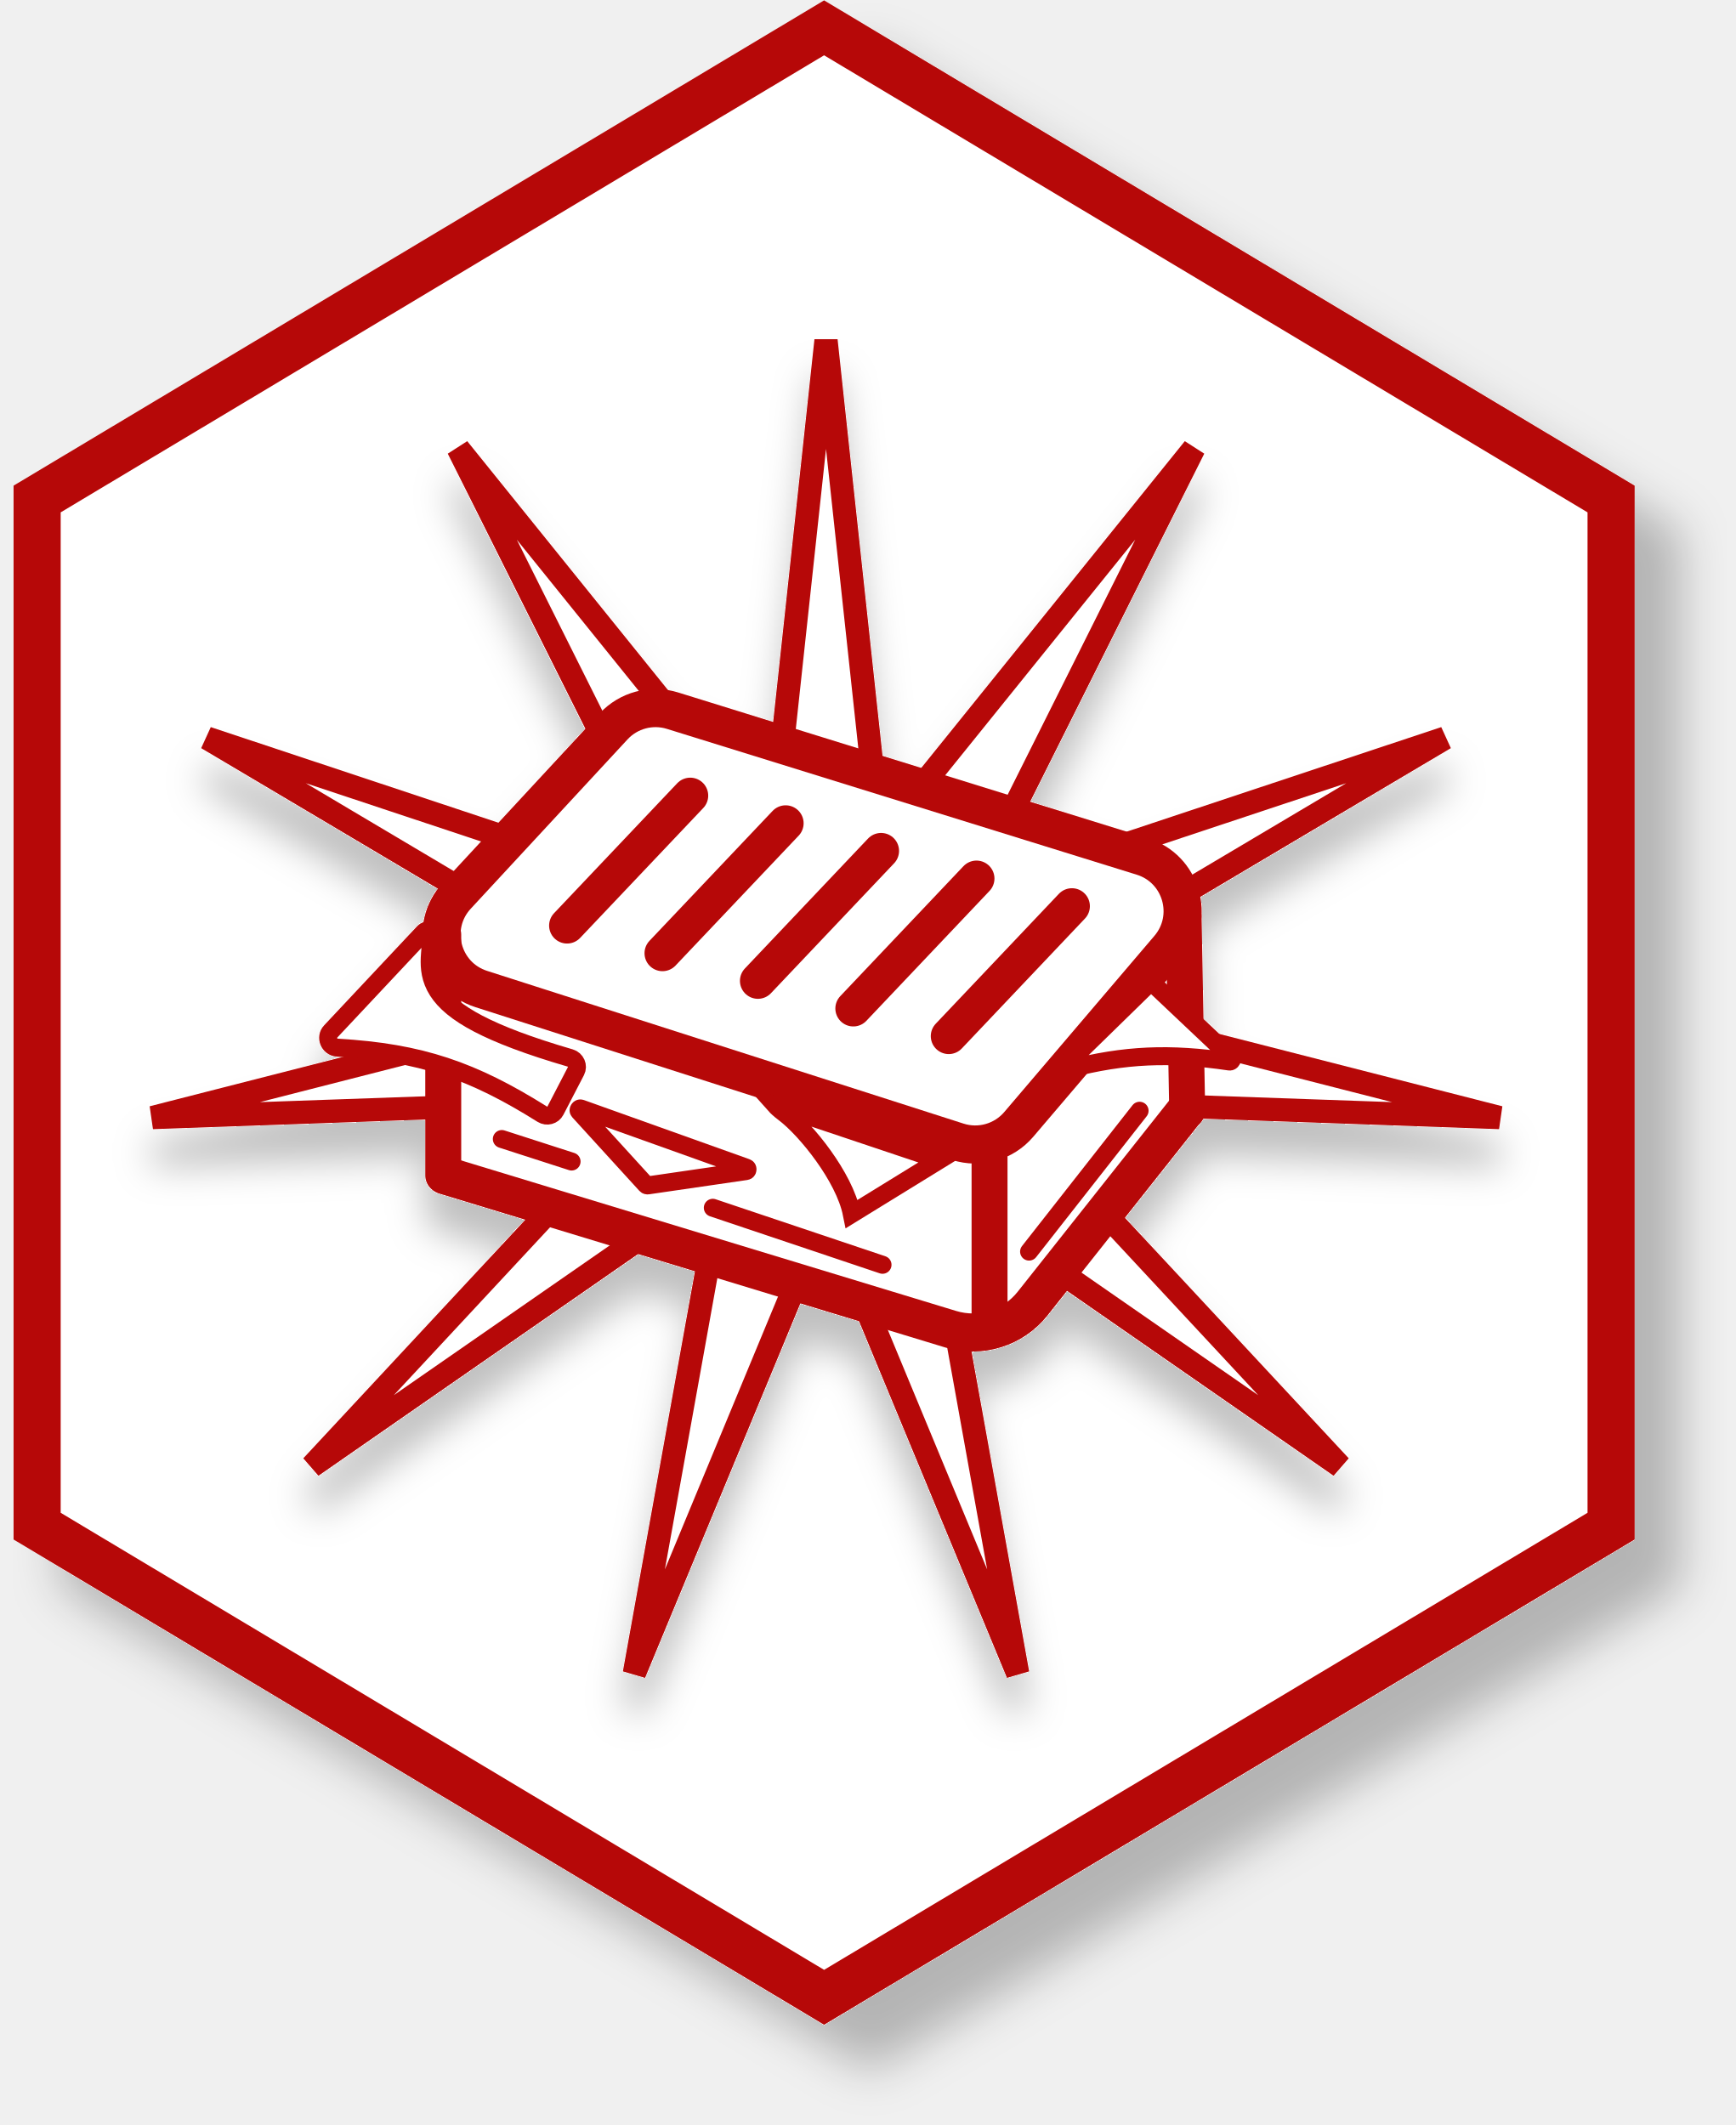
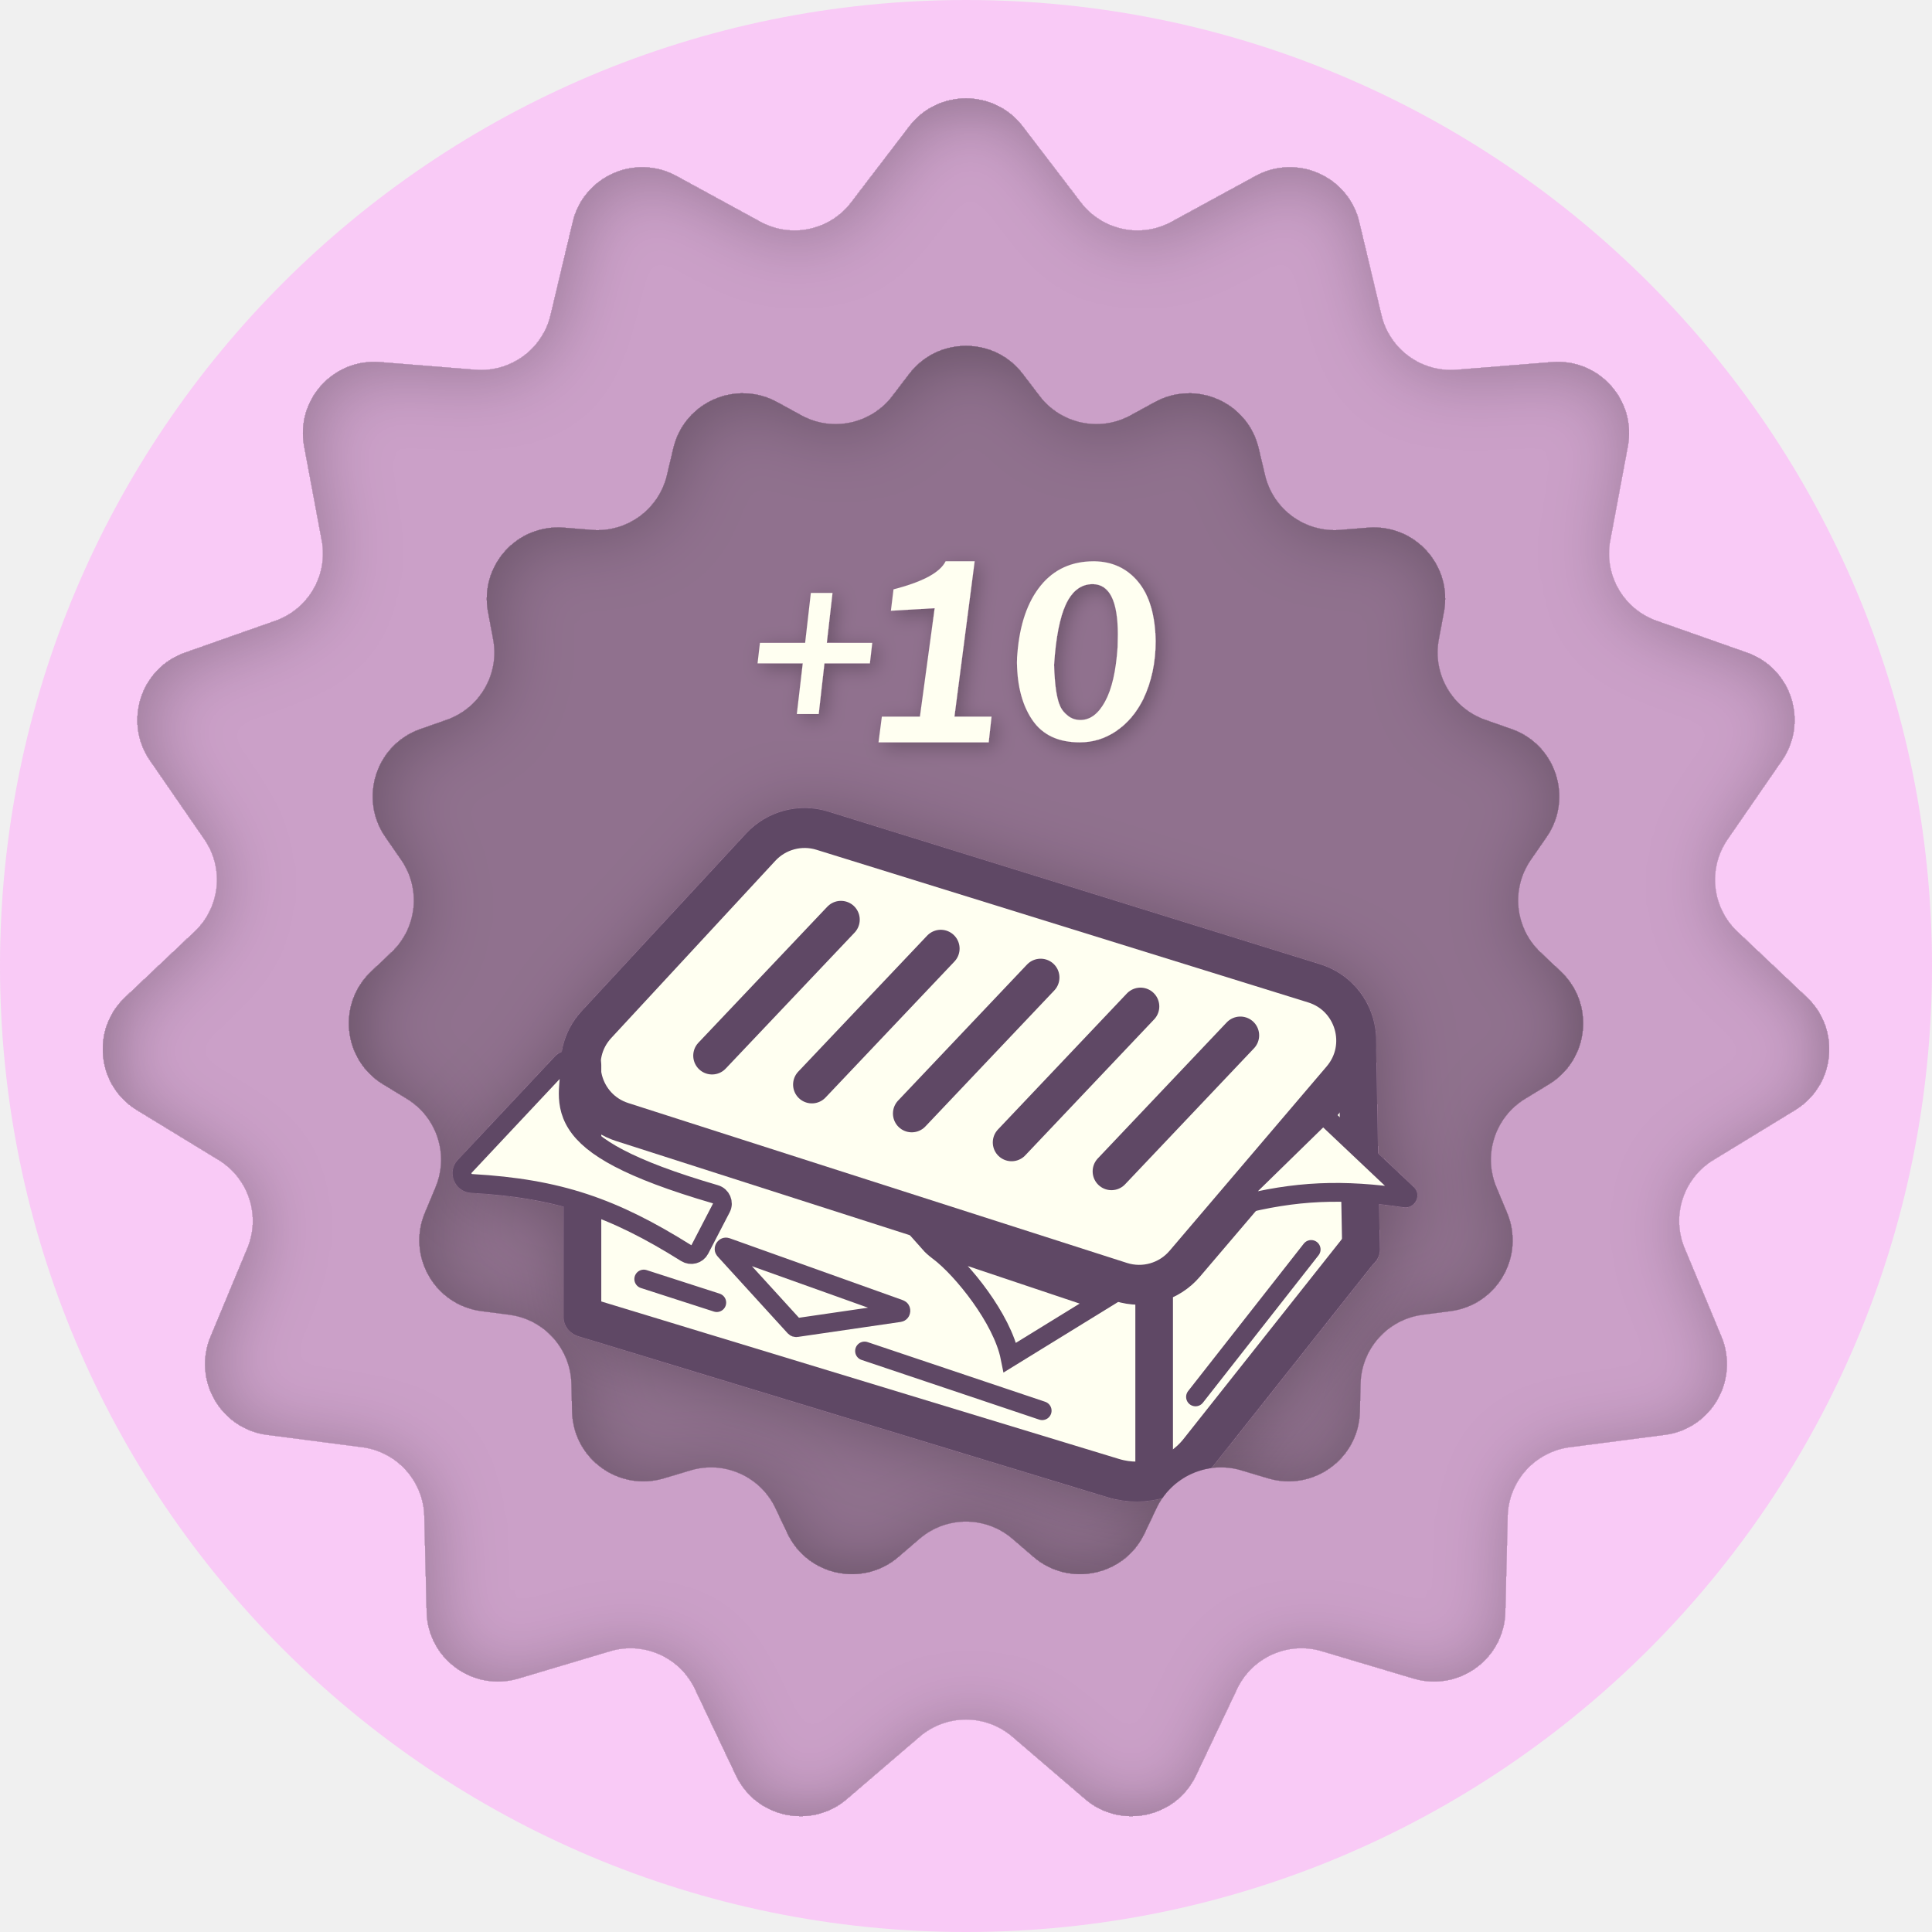
- <svg xmlns="http://www.w3.org/2000/svg" width="187" height="229" viewBox="0 0 187 229" fill="none">
-   <g filter="url(#filter0_d_669_401)">
-     <path d="M4 53.775L88.794 3L173.589 53.775V164.465L88.794 215.24L4 164.465V53.775Z" fill="white" stroke="#B60808" stroke-width="5.077" />
+ <svg xmlns="http://www.w3.org/2000/svg" width="406" height="406" viewBox="0 0 406 406" fill="none">
+   <circle cx="203" cy="203" r="203" fill="#F9CAF6" />
+   <g filter="url(#filter0_i_1049_497)">
+     <path d="M191.085 26.579C197.089 18.729 208.911 18.729 214.915 26.579L227.127 42.547C231.621 48.423 239.726 50.145 246.221 46.606L263.872 36.985C272.55 32.256 283.35 37.064 285.642 46.678L290.303 66.233C292.019 73.428 298.722 78.298 306.095 77.706L326.134 76.097C335.985 75.306 343.895 84.091 342.079 93.806L338.384 113.566C337.024 120.837 341.168 128.013 348.144 130.471L367.104 137.151C376.425 140.435 380.079 151.679 374.468 159.815L363.055 176.364C358.856 182.453 359.722 190.694 365.096 195.777L379.7 209.591C386.879 216.383 385.644 228.14 377.209 233.291L360.052 243.767C353.739 247.622 351.178 255.502 354.02 262.331L361.742 280.892C365.539 290.016 359.628 300.255 349.828 301.529L329.892 304.121C322.558 305.075 317.013 311.233 316.831 318.627L316.337 338.724C316.094 348.604 306.53 355.553 297.058 352.731L277.792 346.991C270.704 344.879 263.134 348.249 259.96 354.93L251.334 373.088C247.094 382.015 235.53 384.473 228.025 378.043L212.76 364.963C207.143 360.15 198.857 360.15 193.24 364.963L177.975 378.043C170.47 384.473 158.906 382.015 154.666 373.088L146.04 354.93C142.866 348.249 135.296 344.879 128.208 346.991L108.942 352.731C99.47 355.553 89.906 348.604 89.663 338.724L89.169 318.627C88.987 311.233 83.442 305.075 76.108 304.121L56.172 301.529C46.372 300.255 40.461 290.016 44.258 280.892L51.98 262.331C54.822 255.502 52.261 247.622 45.948 243.767L28.791 233.291C20.356 228.14 19.121 216.383 26.3 209.591L40.904 195.777C46.278 190.694 47.144 182.453 42.945 176.364L31.532 159.815C25.921 151.679 29.575 140.435 38.896 137.151L57.856 130.471C64.832 128.013 68.976 120.837 67.616 113.566L63.921 93.806C62.105 84.091 70.015 75.306 79.866 76.097L99.905 77.706C107.278 78.298 113.981 73.428 115.697 66.233L120.358 46.678C122.65 37.064 133.45 32.256 142.128 36.985L159.779 46.606C166.274 50.145 174.379 48.423 178.873 42.547L191.085 26.579Z" fill="#CBA0C8" />
  </g>
-   <g filter="url(#filter1_d_669_401)">
-     <path d="M94.459 87.299L94.783 90.305L96.681 87.951L128.634 48.328L105.866 93.853L104.513 96.558L107.382 95.604L155.685 79.546L111.918 105.535L109.318 107.079L112.247 107.828L161.563 120.433L110.694 118.634L107.672 118.527L109.731 120.741L144.404 158.008L102.582 128.992L100.098 127.268L100.633 130.244L109.654 180.34L90.158 133.32L89 130.527L87.842 133.32L68.346 180.34L77.367 130.244L77.902 127.268L75.418 128.992L33.596 158.008L68.269 120.741L70.328 118.527L67.306 118.634L16.436 120.433L65.753 107.828L68.682 107.079L66.082 105.535L22.315 79.546L70.618 95.604L73.487 96.558L72.134 93.853L49.366 48.328L81.319 87.951L83.217 90.305L83.541 87.299L89 36.69L94.459 87.299Z" fill="white" stroke="#B60808" stroke-width="2.507" />
-     <path d="M47.946 126.698L46.996 105.037L107.532 123.352L107.65 123.387L107.732 123.295L128.112 100.44V119.031L107.519 144.049L47.946 126.698Z" fill="white" stroke="#B60808" stroke-width="0.387" />
-     <path d="M47.952 126.67L102.428 143.241C105.658 144.224 109.16 143.13 111.257 140.484L127.724 119.699" stroke="#B60808" stroke-width="4.107" stroke-linecap="round" />
-     <path d="M49.216 96.53L66.111 78.282C67.724 76.541 70.192 75.881 72.458 76.584L123.086 92.3C127.309 93.612 128.817 98.813 125.949 102.18L109.767 121.172C108.155 123.064 105.564 123.802 103.197 123.043L51.856 106.582C47.564 105.206 46.154 99.837 49.216 96.53Z" fill="white" stroke="#B60808" stroke-width="4.107" />
-     <path d="M47.758 100.724L47.758 126.67" stroke="#B60808" stroke-width="3.872" stroke-linecap="round" />
-     <path d="M106.62 124.733L106.62 141.772" stroke="#B60808" stroke-width="3.872" stroke-linecap="round" />
-     <path d="M127.531 98.788L127.918 119.699" stroke="#B60808" stroke-width="3.872" stroke-linecap="round" />
-     <path d="M61.1 99.744L74.371 85.741" stroke="#B60808" stroke-width="3.872" stroke-linecap="round" />
-     <path d="M71.38 102.723L84.651 88.72" stroke="#B60808" stroke-width="3.872" stroke-linecap="round" />
-     <path d="M81.662 105.701L94.933 91.698" stroke="#B60808" stroke-width="3.872" stroke-linecap="round" />
-     <path d="M91.942 108.679L105.213 94.676" stroke="#B60808" stroke-width="3.872" stroke-linecap="round" />
-     <path d="M102.224 111.657L115.495 97.655" stroke="#B60808" stroke-width="3.872" stroke-linecap="round" />
-     <path d="M54.069 122.746L61.586 125.172" stroke="#B60808" stroke-width="1.936" stroke-linecap="round" />
-     <path d="M76.802 130.155L95.089 136.3" stroke="#B60808" stroke-width="1.936" stroke-linecap="round" />
-     <path d="M110.879 134.879L122.786 119.699" stroke="#B60808" stroke-width="1.936" stroke-linecap="round" />
-     <path d="M69.61 127.687L62.395 119.775C62.344 119.719 62.338 119.681 62.337 119.66C62.336 119.628 62.346 119.583 62.377 119.537C62.407 119.491 62.445 119.464 62.475 119.454C62.495 119.446 62.532 119.437 62.603 119.462L80.414 125.83C80.485 125.855 80.507 125.886 80.518 125.905C80.534 125.932 80.547 125.976 80.541 126.032C80.536 126.087 80.515 126.128 80.494 126.151C80.479 126.167 80.451 126.193 80.377 126.204L69.781 127.748C69.717 127.758 69.653 127.735 69.61 127.687Z" fill="white" stroke="#B60808" stroke-width="1.936" />
-     <path d="M124.149 105.92L132.689 113.993C132.737 114.037 132.747 114.072 132.751 114.1C132.756 114.135 132.75 114.189 132.721 114.247C132.691 114.305 132.649 114.347 132.608 114.37C132.574 114.39 132.531 114.403 132.462 114.393C126.024 113.45 121.21 113.635 115.144 115.203C115.073 115.221 115.024 115.212 114.981 115.191C114.929 115.167 114.872 115.118 114.829 115.047C114.787 114.975 114.776 114.91 114.78 114.868C114.782 114.838 114.791 114.803 114.839 114.756L123.881 105.922C123.955 105.849 124.073 105.848 124.149 105.92Z" fill="white" stroke="#B60808" stroke-width="1.936" />
-     <path d="M83.501 119.07L101.217 125.012L91.78 130.822C91.374 128.785 90.114 126.507 88.729 124.568C87.319 122.594 85.678 120.831 84.427 119.896C84.001 119.577 83.706 119.3 83.501 119.07Z" fill="white" stroke="#B60808" stroke-width="1.936" />
-     <path d="M35.616 111.172L45.633 100.495C45.853 100.262 46.124 100.203 46.283 100.23C46.355 100.242 46.383 100.266 46.391 100.275L46.392 100.275C46.396 100.279 46.427 100.31 46.436 100.418C46.474 100.837 46.457 101.267 46.419 101.739C46.408 101.876 46.395 102.023 46.381 102.176C46.35 102.517 46.317 102.887 46.301 103.239C46.255 104.319 46.36 105.522 47.153 106.77C47.926 107.987 49.285 109.14 51.514 110.307C53.748 111.477 56.927 112.698 61.436 114.014C62.052 114.194 62.338 114.882 62.058 115.421L59.84 119.696C59.579 120.199 58.925 120.383 58.419 120.066C50.961 115.389 45.319 113.409 36.36 112.903C35.444 112.851 35.057 111.767 35.616 111.172Z" fill="white" stroke="#B60808" stroke-width="1.936" />
+   <g filter="url(#filter1_i_1049_497)">
+     <path d="M191.085 78.579C197.089 70.729 208.911 70.729 214.915 78.579L218.478 83.238C222.972 89.114 231.077 90.836 237.571 87.297L242.722 84.49C251.399 79.76 262.2 84.569 264.491 94.182L265.851 99.888C267.567 107.083 274.271 111.953 281.643 111.361L287.49 110.892C297.341 110.101 305.252 118.886 303.435 128.601L302.357 134.366C300.998 141.637 305.141 148.813 312.117 151.271L317.649 153.22C326.971 156.504 330.624 167.748 325.013 175.884L321.683 180.712C317.484 186.801 318.35 195.042 323.724 200.125L327.985 204.156C335.164 210.947 333.928 222.705 325.494 227.855L320.488 230.912C314.175 234.767 311.614 242.647 314.456 249.476L316.709 254.892C320.506 264.016 314.594 274.255 304.794 275.529L298.978 276.285C291.643 277.239 286.098 283.397 285.916 290.791L285.772 296.655C285.529 306.535 275.965 313.484 266.493 310.662L260.872 308.987C253.783 306.875 246.213 310.245 243.04 316.927L240.523 322.225C236.283 331.152 224.719 333.61 217.214 327.179L212.76 323.363C207.143 318.55 198.857 318.55 193.24 323.363L188.786 327.179C181.281 333.61 169.717 331.152 165.477 322.225L162.96 316.927C159.787 310.245 152.217 306.875 145.128 308.987L139.507 310.662C130.035 313.484 120.471 306.535 120.228 296.655L120.084 290.791C119.902 283.397 114.357 277.239 107.022 276.285L101.206 275.529C91.406 274.255 85.494 264.016 89.291 254.892L91.544 249.476C94.386 242.647 91.825 234.767 85.512 230.912L80.506 227.855C72.072 222.705 70.836 210.947 78.015 204.156L82.276 200.125C87.65 195.042 88.516 186.801 84.317 180.712L80.987 175.884C75.376 167.748 79.029 156.504 88.351 153.22L93.883 151.271C100.859 148.813 105.002 141.637 103.643 134.366L102.565 128.601C100.748 118.886 108.659 110.101 118.51 110.892L124.357 111.361C131.729 111.953 138.433 107.083 140.149 99.888L141.509 94.182C143.8 84.569 154.601 79.76 163.278 84.49L168.429 87.297C174.923 90.836 183.028 89.114 187.522 83.238L191.085 78.579Z" fill="#90718E" />
+   </g>
+   <mask id="mask0_1049_497" style="mask-type:alpha" maskUnits="userSpaceOnUse" x="73" y="72" width="260" height="259">
+     <path d="M191.085 78.579C197.089 70.729 208.911 70.729 214.915 78.579L218.478 83.238C222.972 89.114 231.077 90.836 237.571 87.297L242.722 84.49C251.399 79.76 262.2 84.569 264.491 94.182L265.851 99.888C267.567 107.083 274.271 111.953 281.643 111.361L287.49 110.892C297.341 110.101 305.252 118.886 303.435 128.601L302.357 134.366C300.998 141.637 305.141 148.813 312.117 151.271L317.649 153.22C326.971 156.504 330.624 167.748 325.013 175.884L321.683 180.712C317.484 186.801 318.35 195.042 323.724 200.125L327.985 204.156C335.164 210.947 333.928 222.705 325.494 227.855L320.488 230.912C314.175 234.767 311.614 242.647 314.456 249.476L316.709 254.892C320.506 264.016 314.594 274.255 304.794 275.529L298.978 276.285C291.643 277.239 286.098 283.397 285.916 290.791L285.772 296.655C285.529 306.535 275.965 313.484 266.493 310.662L260.872 308.987C253.783 306.875 246.213 310.245 243.04 316.927L240.523 322.225C236.283 331.152 224.719 333.61 217.214 327.179L212.76 323.363C207.143 318.55 198.857 318.55 193.24 323.363L188.786 327.179C181.281 333.61 169.717 331.152 165.477 322.225L162.96 316.927C159.787 310.245 152.217 306.875 145.128 308.987L139.507 310.662C130.035 313.484 120.471 306.535 120.228 296.655L120.084 290.791C119.902 283.397 114.357 277.239 107.022 276.285L101.206 275.529C91.406 274.255 85.494 264.016 89.291 254.892L91.544 249.476C94.386 242.647 91.825 234.767 85.512 230.912L80.506 227.855C72.072 222.705 70.836 210.947 78.015 204.156L82.276 200.125C87.65 195.042 88.516 186.801 84.317 180.712L80.987 175.884C75.376 167.748 79.029 156.504 88.351 153.22L93.883 151.271C100.859 148.813 105.002 141.637 103.643 134.366L102.565 128.601C100.748 118.886 108.659 110.101 118.51 110.892L124.357 111.361C131.729 111.953 138.433 107.083 140.149 99.888L141.509 94.182C143.8 84.569 154.601 79.76 163.278 84.49L168.429 87.297C174.923 90.836 183.028 89.114 187.522 83.238L191.085 78.579Z" fill="#81A1A8" />
+   </mask>
+   <g mask="url(#mask0_1049_497)">
+     <g filter="url(#filter2_d_1049_497)">
+       <path d="M122.787 276.852L120.848 232.642L244.4 270.023L244.641 270.096L244.809 269.907L286.403 223.26V261.204L244.375 312.266L122.787 276.852Z" fill="#FFFFF1" stroke="#5F4865" stroke-width="0.79" />
+       <path d="M122.8 276.794L233.982 310.617C240.575 312.622 247.723 310.39 252.002 304.989L285.612 262.568" stroke="#5F4865" stroke-width="8.383" stroke-linecap="round" />
+       <path d="M125.379 215.28L159.861 178.038C163.152 174.485 168.19 173.137 172.816 174.572L276.145 206.649C284.765 209.324 287.842 219.941 281.988 226.812L248.962 265.575C245.672 269.436 240.383 270.943 235.552 269.394L130.767 235.796C122.006 232.988 119.129 222.031 125.379 215.28Z" fill="#FFFFF1" stroke="#5F4865" stroke-width="8.383" />
+       <path d="M122.404 223.841L122.404 276.794" stroke="#5F4865" stroke-width="7.904" stroke-linecap="round" />
+       <path d="M242.539 272.843L242.539 307.619" stroke="#5F4865" stroke-width="7.904" stroke-linecap="round" />
+       <path d="M285.218 219.889L286.008 262.568" stroke="#5F4865" stroke-width="7.904" stroke-linecap="round" />
+       <path d="M149.633 221.841L176.719 193.262" stroke="#5F4865" stroke-width="7.904" stroke-linecap="round" />
+       <path d="M170.615 227.919L197.701 199.34" stroke="#5F4865" stroke-width="7.904" stroke-linecap="round" />
+       <path d="M191.6 233.998L218.685 205.419" stroke="#5F4865" stroke-width="7.904" stroke-linecap="round" />
+       <path d="M212.582 240.076L239.668 211.497" stroke="#5F4865" stroke-width="7.904" stroke-linecap="round" />
+       <path d="M233.567 246.155L260.652 217.576" stroke="#5F4865" stroke-width="7.904" stroke-linecap="round" />
+       <path d="M135.283 268.787L150.624 273.737" stroke="#5F4865" stroke-width="3.952" stroke-linecap="round" />
+       <path d="M181.681 283.908L219.005 296.449" stroke="#5F4865" stroke-width="3.952" stroke-linecap="round" />
+       <path d="M251.232 293.549L275.534 262.568" stroke="#5F4865" stroke-width="3.952" stroke-linecap="round" />
+       <path d="M167.002 278.872L152.276 262.723C152.173 262.609 152.161 262.532 152.16 262.488C152.157 262.424 152.177 262.332 152.239 262.238C152.302 262.143 152.38 262.089 152.44 262.067C152.481 262.052 152.557 262.033 152.701 262.084L189.053 275.081C189.198 275.133 189.244 275.196 189.266 275.234C189.299 275.289 189.325 275.38 189.314 275.493C189.302 275.605 189.259 275.689 189.216 275.737C189.187 275.77 189.13 275.822 188.977 275.845L167.351 278.997C167.221 279.016 167.09 278.969 167.002 278.872Z" fill="#FFFFF1" stroke="#5F4865" stroke-width="3.952" />
+       <path d="M278.315 234.444L295.745 250.921C295.842 251.012 295.864 251.084 295.871 251.139C295.881 251.212 295.869 251.321 295.809 251.44C295.749 251.559 295.663 251.645 295.58 251.692C295.511 251.731 295.422 251.758 295.282 251.738C282.142 249.812 272.316 250.191 259.936 253.391C259.792 253.428 259.691 253.409 259.603 253.368C259.497 253.318 259.38 253.217 259.294 253.072C259.207 252.926 259.186 252.792 259.192 252.708C259.197 252.647 259.215 252.575 259.314 252.478L277.767 234.448C277.919 234.3 278.161 234.298 278.315 234.444Z" fill="#FFFFF1" stroke="#5F4865" stroke-width="3.952" />
+       <path d="M195.355 261.284L231.512 273.41L212.251 285.268C211.422 281.112 208.852 276.463 206.024 272.505C203.147 268.476 199.798 264.879 197.245 262.968C196.375 262.318 195.772 261.754 195.355 261.284ZM194.446 259.573C194.445 259.575 194.445 259.577 194.445 259.579C194.445 259.576 194.446 259.574 194.446 259.573L194.446 259.573Z" fill="#FFFFF1" stroke="#5F4865" stroke-width="3.952" />
+       <path d="M97.621 245.164L118.067 223.373C118.514 222.896 119.067 222.778 119.392 222.832C119.539 222.856 119.597 222.906 119.613 222.923L119.614 222.924C119.623 222.932 119.685 222.996 119.705 223.215C119.782 224.071 119.747 224.948 119.67 225.912C119.648 226.192 119.621 226.492 119.592 226.803C119.529 227.5 119.461 228.255 119.43 228.973C119.336 231.178 119.55 233.632 121.168 236.179C122.746 238.663 125.52 241.017 130.069 243.399C134.627 245.786 141.117 248.279 150.319 250.964C151.576 251.331 152.16 252.736 151.589 253.836L147.062 262.562C146.529 263.589 145.194 263.964 144.161 263.316C128.939 253.772 117.424 249.73 99.14 248.697C97.271 248.592 96.481 246.379 97.621 245.164Z" fill="#FFFFF1" stroke="#5F4865" stroke-width="3.952" />
+     </g>
+   </g>
+   <g filter="url(#filter3_d_1049_497)">
+     <path d="M172.049 150.05H167.449L168.699 139.4H159.199L159.699 135.1H169.199L170.399 124.6H174.949L173.749 135.1H183.299L182.799 139.4H173.249L172.049 150.05ZM207.769 156H184.619L185.319 150.6H193.319L196.419 127.8L187.219 128.35L187.769 123.85C193.902 122.283 197.552 120.317 198.719 117.95H204.819L200.569 150.6H208.369L207.769 156ZM226.908 156C222.441 156 219.141 154.467 217.008 151.4C214.875 148.333 213.775 144.283 213.708 139.25C213.708 138.417 213.741 137.733 213.808 137.2C214.308 131.167 215.941 126.45 218.708 123.05C221.475 119.65 225.191 117.95 229.858 117.95C229.925 117.95 229.975 117.95 230.008 117.95C233.808 118.017 236.875 119.467 239.208 122.3C241.541 125.133 242.758 129.267 242.858 134.7C242.858 139.2 241.991 143.267 240.258 146.9C238.858 149.733 236.975 151.967 234.608 153.6C232.275 155.2 229.708 156 226.908 156ZM234.908 133.3C234.908 126.267 233.141 122.75 229.608 122.75C227.208 122.75 225.341 124.15 224.008 126.95C222.708 129.75 221.875 134.017 221.508 139.75C221.641 144.083 222.091 147.017 222.858 148.55C223.191 149.25 223.708 149.867 224.408 150.4C225.141 151 226.025 151.3 227.058 151.3C229.091 151.3 230.808 150.017 232.208 147.45C233.641 144.85 234.525 141.017 234.858 135.95C234.891 135.017 234.908 134.133 234.908 133.3Z" fill="#FFFFF1" />
  </g>
  <defs>
-     <filter id="filter0_d_669_401" x="1.461" y="0.041" width="184.666" height="228.158" filterUnits="userSpaceOnUse" color-interpolation-filters="sRGB">
+     <filter id="filter0_i_1049_497" x="21.607" y="20.691" width="363.786" height="361.964" filterUnits="userSpaceOnUse" color-interpolation-filters="sRGB">
+       <feFlood flood-opacity="0" result="BackgroundImageFix" />
+       <feBlend mode="normal" in="SourceGraphic" in2="BackgroundImageFix" result="shape" />
+       <feColorMatrix in="SourceAlpha" type="matrix" values="0 0 0 0 0 0 0 0 0 0 0 0 0 0 0 0 0 0 127 0" result="hardAlpha" />
+       <feOffset dx="1" dy="1" />
+       <feGaussianBlur stdDeviation="7.5" />
+       <feComposite in2="hardAlpha" operator="arithmetic" k2="-1" k3="1" />
+       <feColorMatrix type="matrix" values="0 0 0 0 0 0 0 0 0 0 0 0 0 0 0 0 0 0 0.25 0" />
+       <feBlend mode="normal" in2="shape" result="effect1_innerShadow_1049_497" />
+     </filter>
+     <filter id="filter1_i_1049_497" x="73.322" y="72.691" width="260.355" height="259.101" filterUnits="userSpaceOnUse" color-interpolation-filters="sRGB">
+       <feFlood flood-opacity="0" result="BackgroundImageFix" />
+       <feBlend mode="normal" in="SourceGraphic" in2="BackgroundImageFix" result="shape" />
+       <feColorMatrix in="SourceAlpha" type="matrix" values="0 0 0 0 0 0 0 0 0 0 0 0 0 0 0 0 0 0 127 0" result="hardAlpha" />
+       <feOffset dx="1" dy="1" />
+       <feGaussianBlur stdDeviation="7.5" />
+       <feComposite in2="hardAlpha" operator="arithmetic" k2="-1" k3="1" />
+       <feColorMatrix type="matrix" values="0 0 0 0 0 0 0 0 0 0 0 0 0 0 0 0 0 0 0.25 0" />
+       <feBlend mode="normal" in2="shape" result="effect1_innerShadow_1049_497" />
+     </filter>
+     <filter id="filter2_d_1049_497" x="81.103" y="155.815" width="232.748" height="175.72" filterUnits="userSpaceOnUse" color-interpolation-filters="sRGB">
      <feFlood flood-opacity="0" result="BackgroundImageFix" />
      <feColorMatrix in="SourceAlpha" type="matrix" values="0 0 0 0 0 0 0 0 0 0 0 0 0 0 0 0 0 0 127 0" result="hardAlpha" />
-       <feOffset dx="5" dy="5" />
-       <feGaussianBlur stdDeviation="2.5" />
+       <feOffset dx="1" dy="1" />
+       <feGaussianBlur stdDeviation="7.5" />
      <feComposite in2="hardAlpha" operator="out" />
      <feColorMatrix type="matrix" values="0 0 0 0 0 0 0 0 0 0 0 0 0 0 0 0 0 0 0.25 0" />
-       <feBlend mode="normal" in2="BackgroundImageFix" result="effect1_dropShadow_669_401" />
-       <feBlend mode="normal" in="SourceGraphic" in2="effect1_dropShadow_669_401" result="shape" />
+       <feBlend mode="normal" in2="BackgroundImageFix" result="effect1_dropShadow_1049_497" />
+       <feBlend mode="normal" in="SourceGraphic" in2="effect1_dropShadow_1049_497" result="shape" />
    </filter>
-     <filter id="filter1_d_669_401" x="0.865" y="25" width="176.27" height="174.557" filterUnits="userSpaceOnUse" color-interpolation-filters="sRGB">
+     <filter id="filter3_d_1049_497" x="156.199" y="114.95" width="91.658" height="46.05" filterUnits="userSpaceOnUse" color-interpolation-filters="sRGB">
      <feFlood flood-opacity="0" result="BackgroundImageFix" />
      <feColorMatrix in="SourceAlpha" type="matrix" values="0 0 0 0 0 0 0 0 0 0 0 0 0 0 0 0 0 0 127 0" result="hardAlpha" />
-       <feOffset dy="4" />
+       <feOffset dx="1" dy="1" />
      <feGaussianBlur stdDeviation="2" />
      <feComposite in2="hardAlpha" operator="out" />
      <feColorMatrix type="matrix" values="0 0 0 0 0 0 0 0 0 0 0 0 0 0 0 0 0 0 0.25 0" />
-       <feBlend mode="normal" in2="BackgroundImageFix" result="effect1_dropShadow_669_401" />
-       <feBlend mode="normal" in="SourceGraphic" in2="effect1_dropShadow_669_401" result="shape" />
+       <feBlend mode="normal" in2="BackgroundImageFix" result="effect1_dropShadow_1049_497" />
+       <feBlend mode="normal" in="SourceGraphic" in2="effect1_dropShadow_1049_497" result="shape" />
    </filter>
  </defs>
</svg>
